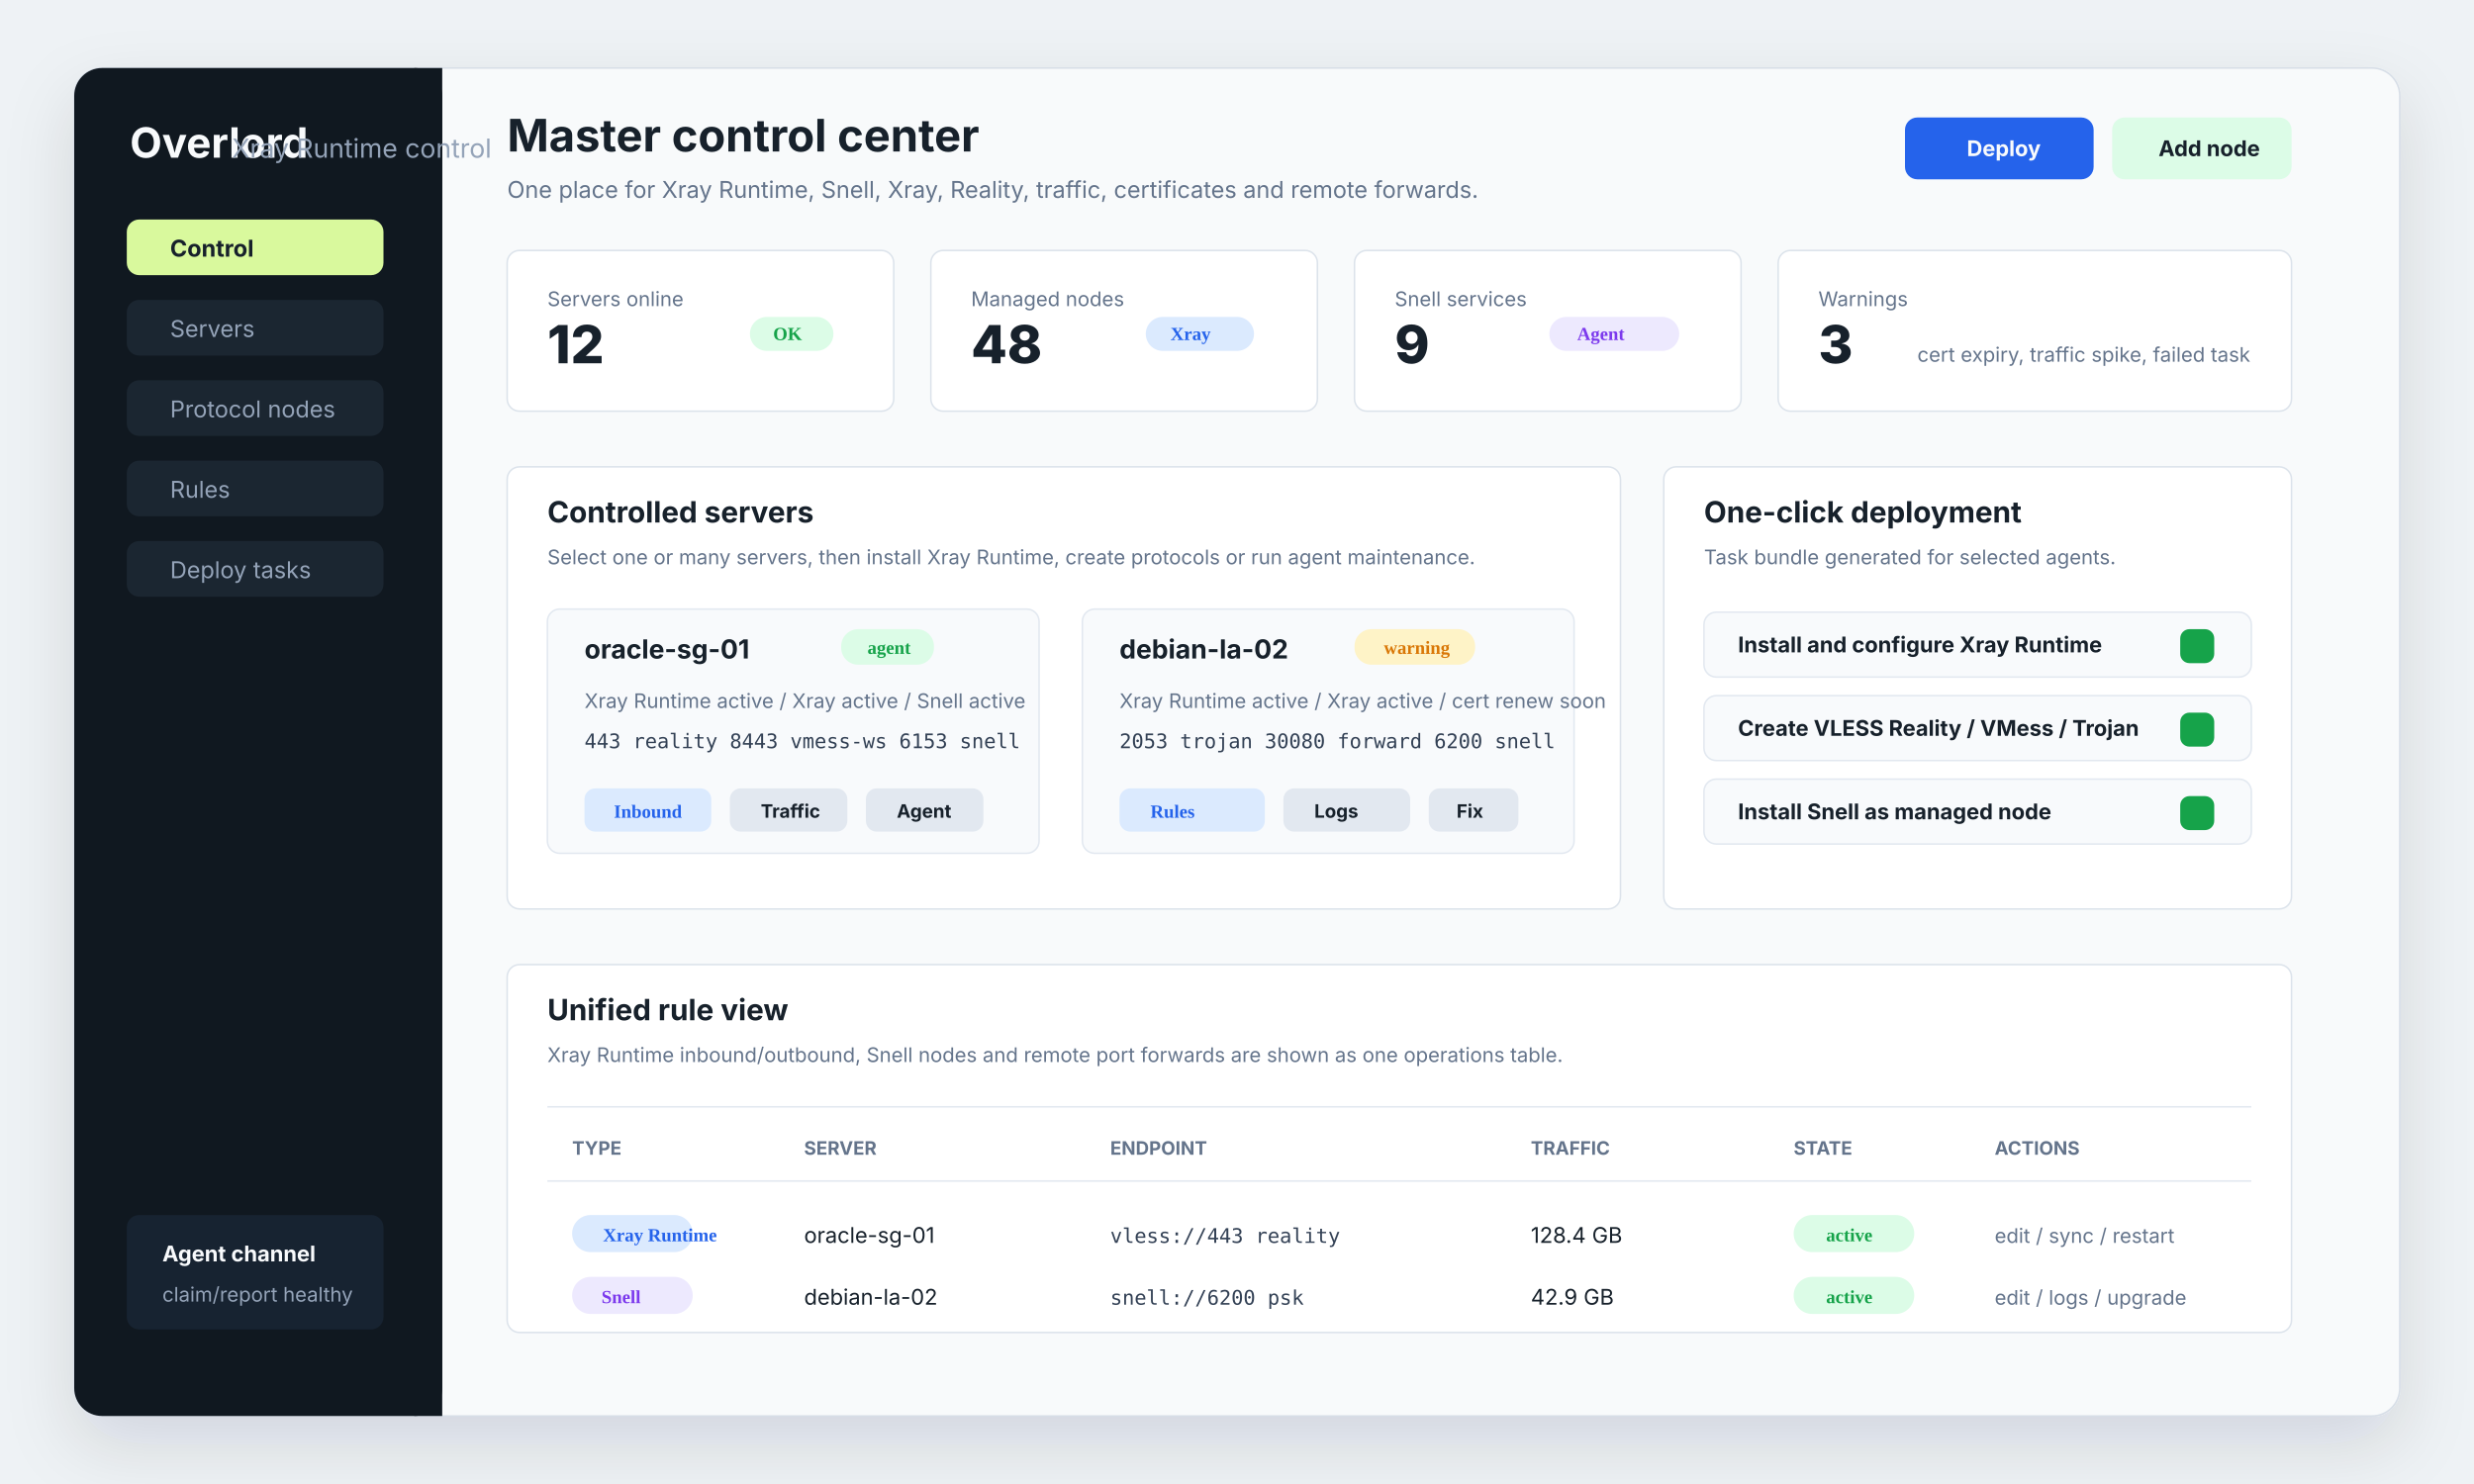
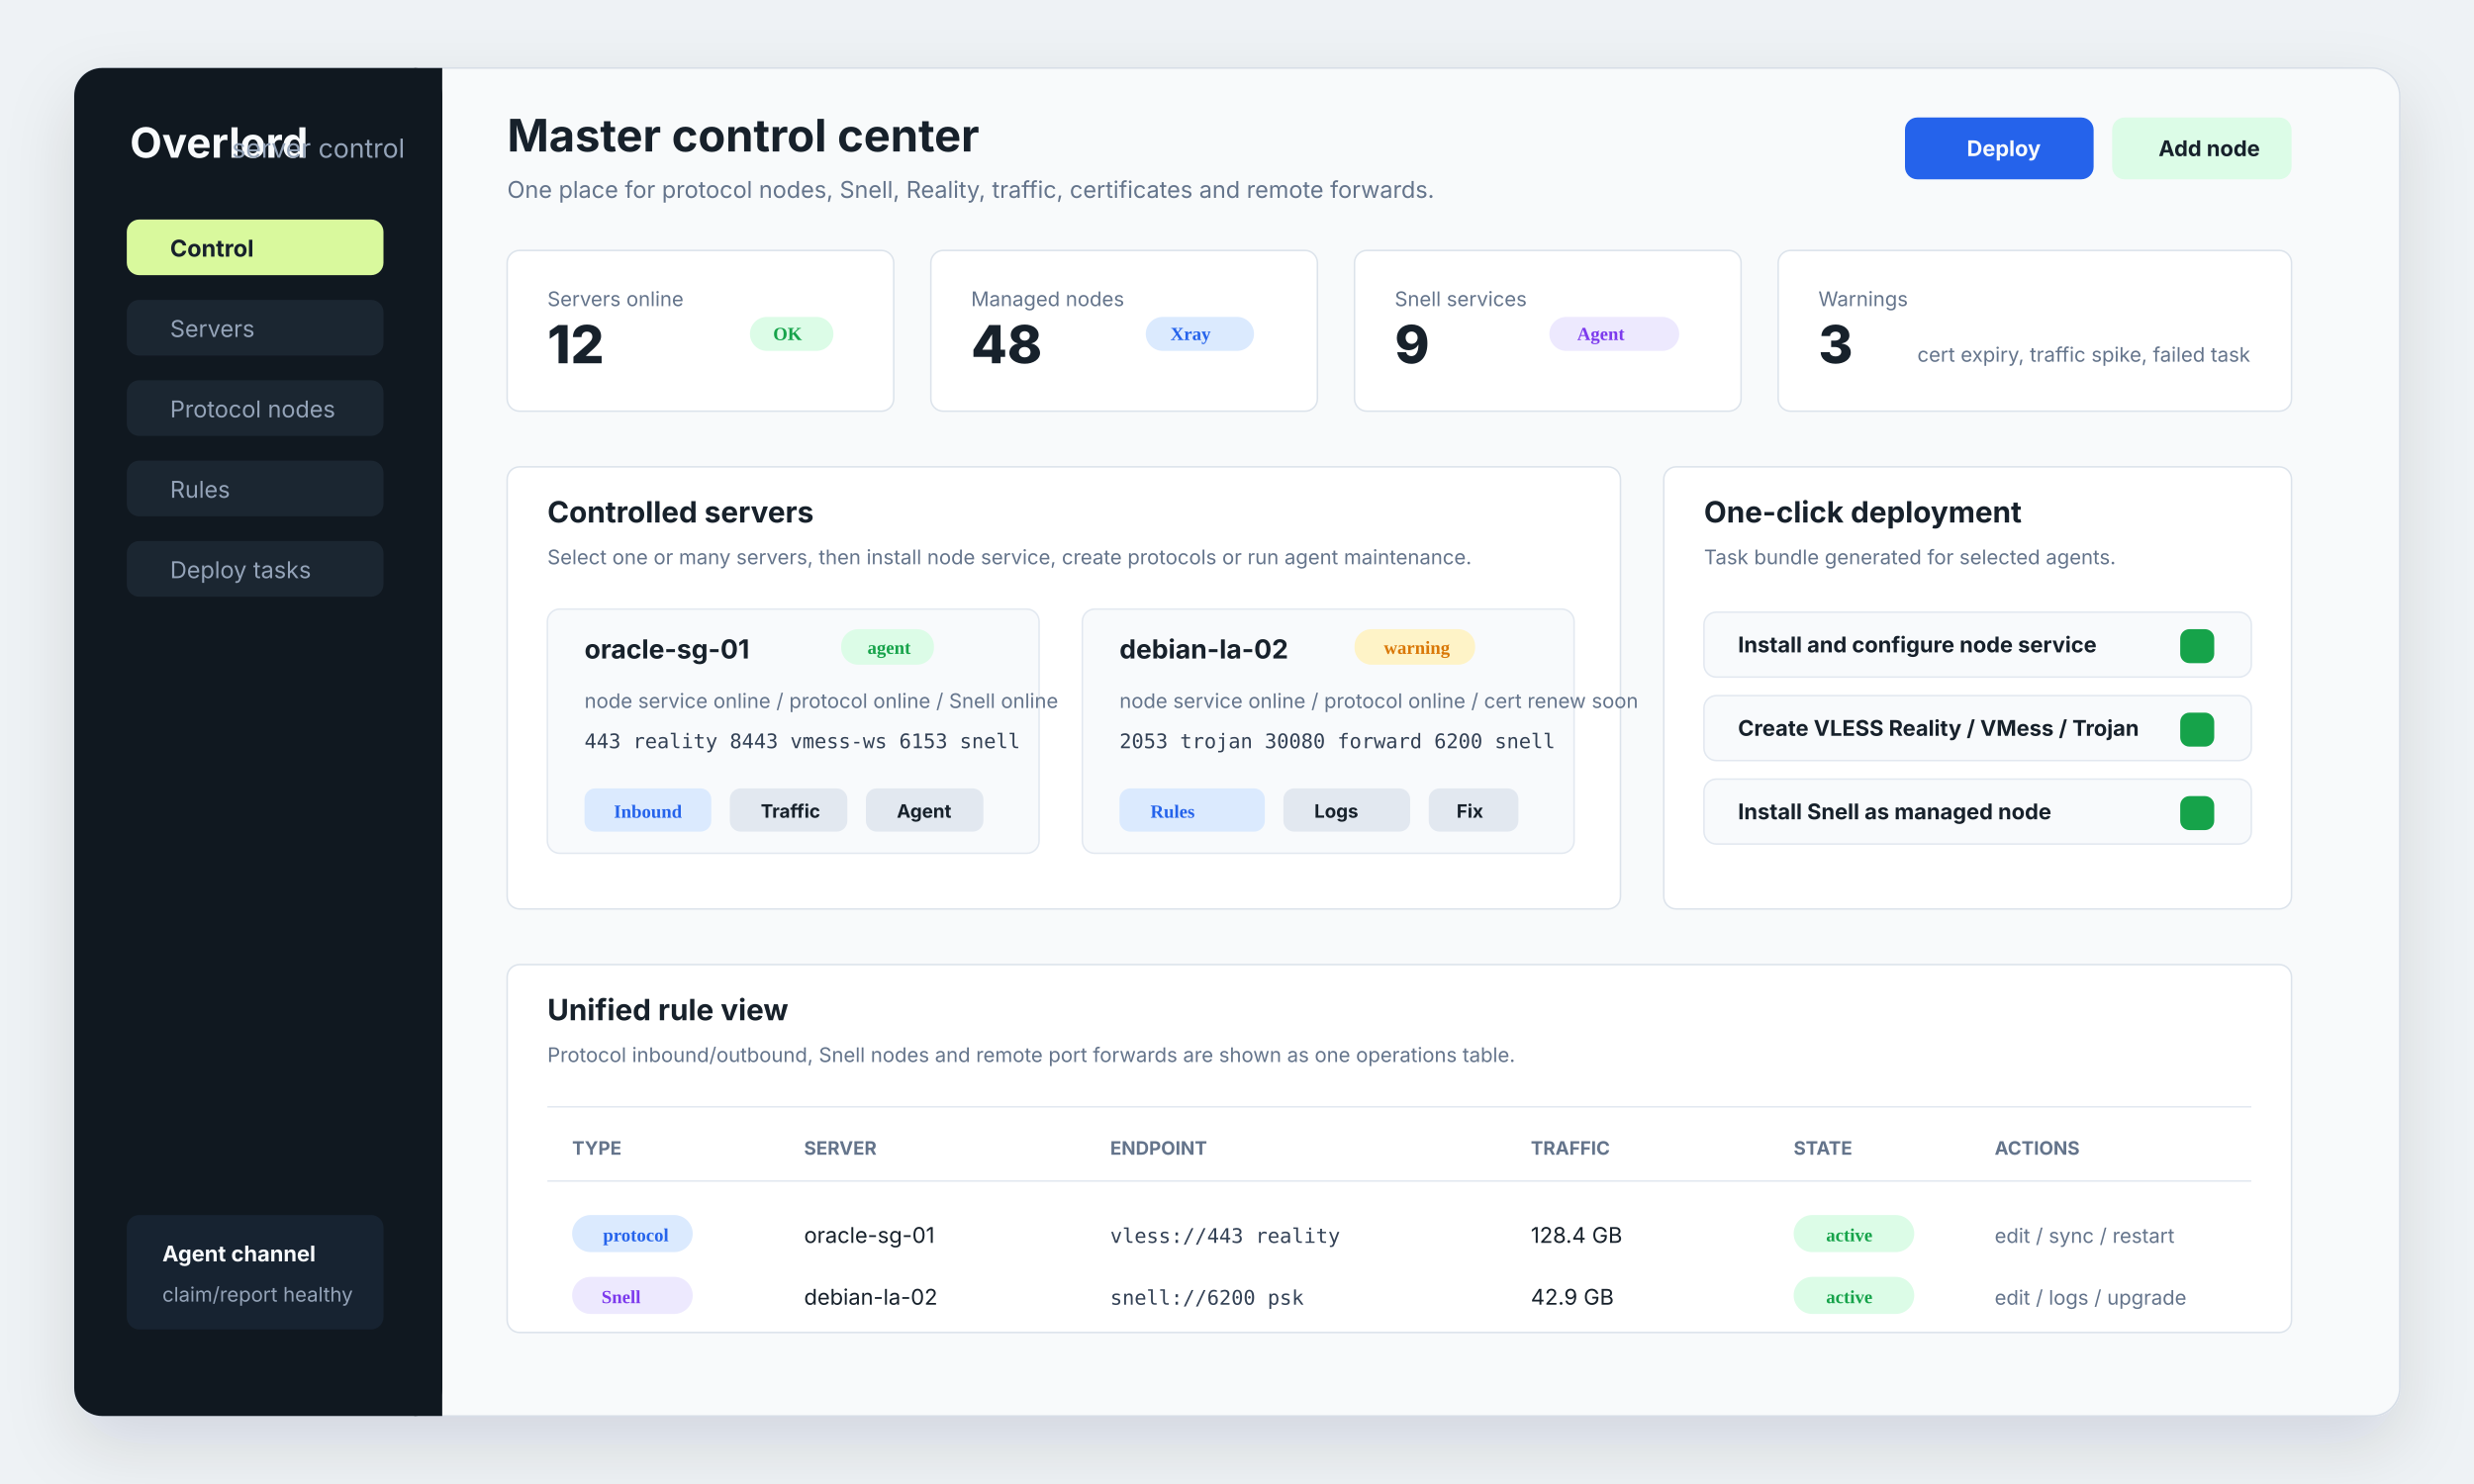
<svg xmlns="http://www.w3.org/2000/svg" viewBox="0 0 1600 960" role="img" aria-labelledby="title desc">
  <defs>
    <style>
      .bg { fill: #eef2f5; }
      .shell { fill: #f8fafb; stroke: #d7dee7; stroke-width: 1; }
      .sidebar { fill: #101820; }
      .nav { fill: #1b2631; }
      .nav-active { fill: #d9f99d; }
      .ink { fill: #17212b; font-family: Segoe UI, Inter, Arial, sans-serif; }
      .muted { fill: #64748b; font-family: Segoe UI, Inter, Arial, sans-serif; }
      .inverse { fill: #f8fafc; font-family: Segoe UI, Inter, Arial, sans-serif; }
      .thin { fill: #94a3b8; font-family: Segoe UI, Inter, Arial, sans-serif; }
      .card { fill: #ffffff; stroke: #dce3eb; stroke-width: 1; }
      .surface { fill: #f8fafc; stroke: #e2e8f0; stroke-width: 1; }
      .line { stroke: #e2e8f0; stroke-width: 1; }
      .green { fill: #16a34a; }
      .green-soft { fill: #dcfce7; }
      .amber { fill: #d97706; }
      .amber-soft { fill: #fef3c7; }
      .red { fill: #dc2626; }
      .red-soft { fill: #fee2e2; }
      .blue { fill: #2563eb; }
      .blue-soft { fill: #dbeafe; }
      .slate-soft { fill: #e2e8f0; }
      .purple { fill: #7c3aed; }
      .purple-soft { fill: #ede9fe; }
      .mono { fill: #334155; font-family: Consolas, Menlo, monospace; }
    </style>
    <filter id="shadow" x="-15%" y="-15%" width="130%" height="130%">
      <feDropShadow dx="0" dy="18" stdDeviation="22" flood-color="#0f172a" flood-opacity="0.12" />
    </filter>
  </defs>
  <rect class="bg" width="1600" height="960" />
  <rect x="48" y="44" width="1504" height="872" rx="18" class="shell" filter="url(#shadow)" />
  <rect x="48" y="44" width="238" height="872" rx="18" class="sidebar" />
  <rect x="268" y="44" width="18" height="872" fill="#101820" />
  <text x="84" y="102" class="inverse" font-size="27" font-weight="700">Overlord</text>
-   <text x="150" y="102" class="thin" font-size="17">Xray Runtime control</text>
+   <text x="150" y="102" class="thin" font-size="17">server control</text>
  <rect x="82" y="142" width="166" height="36" rx="8" class="nav-active" />
  <text x="110" y="166" class="ink" font-size="15" font-weight="700">Control</text>
  <rect x="82" y="194" width="166" height="36" rx="8" class="nav" />
  <text x="110" y="218" class="thin" font-size="15">Servers</text>
  <rect x="82" y="246" width="166" height="36" rx="8" class="nav" />
  <text x="110" y="270" class="thin" font-size="15">Protocol nodes</text>
  <rect x="82" y="298" width="166" height="36" rx="8" class="nav" />
  <text x="110" y="322" class="thin" font-size="15">Rules</text>
  <rect x="82" y="350" width="166" height="36" rx="8" class="nav" />
  <text x="110" y="374" class="thin" font-size="15">Deploy tasks</text>
  <rect x="82" y="786" width="166" height="74" rx="8" fill="#172331" />
  <text x="105" y="816" class="inverse" font-size="14" font-weight="700">Agent channel</text>
  <text x="105" y="842" class="thin" font-size="13">claim/report healthy</text>
  <text x="328" y="98" class="ink" font-size="29" font-weight="750">Master control center</text>
-   <text x="328" y="128" class="muted" font-size="15">One place for Xray Runtime, Snell, Xray, Reality, traffic, certificates and remote forwards.</text>
+   <text x="328" y="128" class="muted" font-size="15">One place for protocol nodes, Snell, Reality, traffic, certificates and remote forwards.</text>
  <rect x="1232" y="76" width="122" height="40" rx="8" class="blue" />
  <text x="1272" y="101" class="inverse" font-size="14" font-weight="700">Deploy</text>
  <rect x="1366" y="76" width="116" height="40" rx="8" class="green-soft" />
  <text x="1396" y="101" class="ink" font-size="14" font-weight="700">Add node</text>
  <g>
    <rect x="328" y="162" width="250" height="104" rx="8" class="card" />
    <text x="354" y="198" class="muted" font-size="13">Servers online</text>
    <text x="354" y="235" class="ink" font-size="34" font-weight="800">12</text>
    <rect x="485" y="205" width="54" height="22" rx="11" class="green-soft" />
    <text x="500" y="220" class="green" font-size="12" font-weight="700">OK</text>
    <rect x="602" y="162" width="250" height="104" rx="8" class="card" />
    <text x="628" y="198" class="muted" font-size="13">Managed nodes</text>
    <text x="628" y="235" class="ink" font-size="34" font-weight="800">48</text>
    <rect x="741" y="205" width="70" height="22" rx="11" class="blue-soft" />
    <text x="757" y="220" class="blue" font-size="12" font-weight="700">Xray</text>
    <rect x="876" y="162" width="250" height="104" rx="8" class="card" />
    <text x="902" y="198" class="muted" font-size="13">Snell services</text>
    <text x="902" y="235" class="ink" font-size="34" font-weight="800">9</text>
    <rect x="1002" y="205" width="84" height="22" rx="11" class="purple-soft" />
    <text x="1020" y="220" class="purple" font-size="12" font-weight="700">Agent</text>
    <rect x="1150" y="162" width="332" height="104" rx="8" class="card" />
    <text x="1176" y="198" class="muted" font-size="13">Warnings</text>
    <text x="1176" y="235" class="ink" font-size="34" font-weight="800">3</text>
    <text x="1240" y="234" class="muted" font-size="13">cert expiry, traffic spike, failed task</text>
  </g>
  <g>
    <rect x="328" y="302" width="720" height="286" rx="8" class="card" />
    <text x="354" y="338" class="ink" font-size="19" font-weight="750">Controlled servers</text>
-     <text x="354" y="365" class="muted" font-size="13">Select one or many servers, then install Xray Runtime, create protocols or run agent maintenance.</text>
+     <text x="354" y="365" class="muted" font-size="13">Select one or many servers, then install node service, create protocols or run agent maintenance.</text>
    <rect x="354" y="394" width="318" height="158" rx="8" class="surface" />
    <text x="378" y="426" class="ink" font-size="17" font-weight="750">oracle-sg-01</text>
    <rect x="544" y="407" width="60" height="23" rx="11" class="green-soft" />
    <text x="561" y="423" class="green" font-size="12" font-weight="700">agent</text>
-     <text x="378" y="458" class="muted" font-size="13">Xray Runtime active / Xray active / Snell active</text>
+     <text x="378" y="458" class="muted" font-size="13">node service online / protocol online / Snell online</text>
    <text x="378" y="484" class="mono" font-size="13">443 reality  8443 vmess-ws  6153 snell</text>
    <rect x="378" y="510" width="82" height="28" rx="7" class="blue-soft" />
    <text x="397" y="529" class="blue" font-size="12" font-weight="700">Inbound</text>
    <rect x="472" y="510" width="76" height="28" rx="7" class="slate-soft" />
    <text x="492" y="529" class="ink" font-size="12" font-weight="700">Traffic</text>
    <rect x="560" y="510" width="76" height="28" rx="7" class="slate-soft" />
    <text x="580" y="529" class="ink" font-size="12" font-weight="700">Agent</text>
    <rect x="700" y="394" width="318" height="158" rx="8" class="surface" />
    <text x="724" y="426" class="ink" font-size="17" font-weight="750">debian-la-02</text>
    <rect x="876" y="407" width="78" height="23" rx="11" class="amber-soft" />
    <text x="895" y="423" class="amber" font-size="12" font-weight="700">warning</text>
-     <text x="724" y="458" class="muted" font-size="13">Xray Runtime active / Xray active / cert renew soon</text>
+     <text x="724" y="458" class="muted" font-size="13">node service online / protocol online / cert renew soon</text>
    <text x="724" y="484" class="mono" font-size="13">2053 trojan  30080 forward  6200 snell</text>
    <rect x="724" y="510" width="94" height="28" rx="7" class="blue-soft" />
    <text x="744" y="529" class="blue" font-size="12" font-weight="700">Rules</text>
    <rect x="830" y="510" width="82" height="28" rx="7" class="slate-soft" />
    <text x="850" y="529" class="ink" font-size="12" font-weight="700">Logs</text>
    <rect x="924" y="510" width="58" height="28" rx="7" class="slate-soft" />
    <text x="942" y="529" class="ink" font-size="12" font-weight="700">Fix</text>
  </g>
  <g>
    <rect x="1076" y="302" width="406" height="286" rx="8" class="card" />
    <text x="1102" y="338" class="ink" font-size="19" font-weight="750">One-click deployment</text>
    <text x="1102" y="365" class="muted" font-size="13">Task bundle generated for selected agents.</text>
    <rect x="1102" y="396" width="354" height="42" rx="8" class="surface" />
-     <text x="1124" y="422" class="ink" font-size="14" font-weight="700">Install and configure Xray Runtime</text>
+     <text x="1124" y="422" class="ink" font-size="14" font-weight="700">Install and configure node service</text>
    <rect x="1410" y="407" width="22" height="22" rx="6" class="green" />
    <rect x="1102" y="450" width="354" height="42" rx="8" class="surface" />
    <text x="1124" y="476" class="ink" font-size="14" font-weight="700">Create VLESS Reality / VMess / Trojan</text>
    <rect x="1410" y="461" width="22" height="22" rx="6" class="green" />
    <rect x="1102" y="504" width="354" height="42" rx="8" class="surface" />
    <text x="1124" y="530" class="ink" font-size="14" font-weight="700">Install Snell as managed node</text>
    <rect x="1410" y="515" width="22" height="22" rx="6" class="green" />
  </g>
  <g>
    <rect x="328" y="624" width="1154" height="238" rx="8" class="card" />
    <text x="354" y="660" class="ink" font-size="19" font-weight="750">Unified rule view</text>
-     <text x="354" y="687" class="muted" font-size="13">Xray Runtime inbound/outbound, Snell nodes and remote port forwards are shown as one operations table.</text>
+     <text x="354" y="687" class="muted" font-size="13">Protocol inbound/outbound, Snell nodes and remote port forwards are shown as one operations table.</text>
    <line x1="354" y1="716" x2="1456" y2="716" class="line" />
    <text x="370" y="747" class="muted" font-size="12" font-weight="700">TYPE</text>
    <text x="520" y="747" class="muted" font-size="12" font-weight="700">SERVER</text>
    <text x="718" y="747" class="muted" font-size="12" font-weight="700">ENDPOINT</text>
    <text x="990" y="747" class="muted" font-size="12" font-weight="700">TRAFFIC</text>
    <text x="1160" y="747" class="muted" font-size="12" font-weight="700">STATE</text>
    <text x="1290" y="747" class="muted" font-size="12" font-weight="700">ACTIONS</text>
    <line x1="354" y1="764" x2="1456" y2="764" class="line" />
    <rect x="370" y="786" width="78" height="24" rx="12" class="blue-soft" />
-     <text x="390" y="803" class="blue" font-size="12" font-weight="700">Xray Runtime</text>
+     <text x="390" y="803" class="blue" font-size="12" font-weight="700">protocol</text>
    <text x="520" y="804" class="ink" font-size="14">oracle-sg-01</text>
    <text x="718" y="804" class="mono" font-size="13">vless://443 reality</text>
    <text x="990" y="804" class="ink" font-size="14">128.4 GB</text>
    <rect x="1160" y="786" width="78" height="24" rx="12" class="green-soft" />
    <text x="1181" y="803" class="green" font-size="12" font-weight="700">active</text>
    <text x="1290" y="804" class="muted" font-size="13">edit / sync / restart</text>
    <rect x="370" y="826" width="78" height="24" rx="12" class="purple-soft" />
    <text x="389" y="843" class="purple" font-size="12" font-weight="700">Snell</text>
    <text x="520" y="844" class="ink" font-size="14">debian-la-02</text>
    <text x="718" y="844" class="mono" font-size="13">snell://6200 psk</text>
    <text x="990" y="844" class="ink" font-size="14">42.9 GB</text>
    <rect x="1160" y="826" width="78" height="24" rx="12" class="green-soft" />
    <text x="1181" y="843" class="green" font-size="12" font-weight="700">active</text>
    <text x="1290" y="844" class="muted" font-size="13">edit / logs / upgrade</text>
  </g>
</svg>
